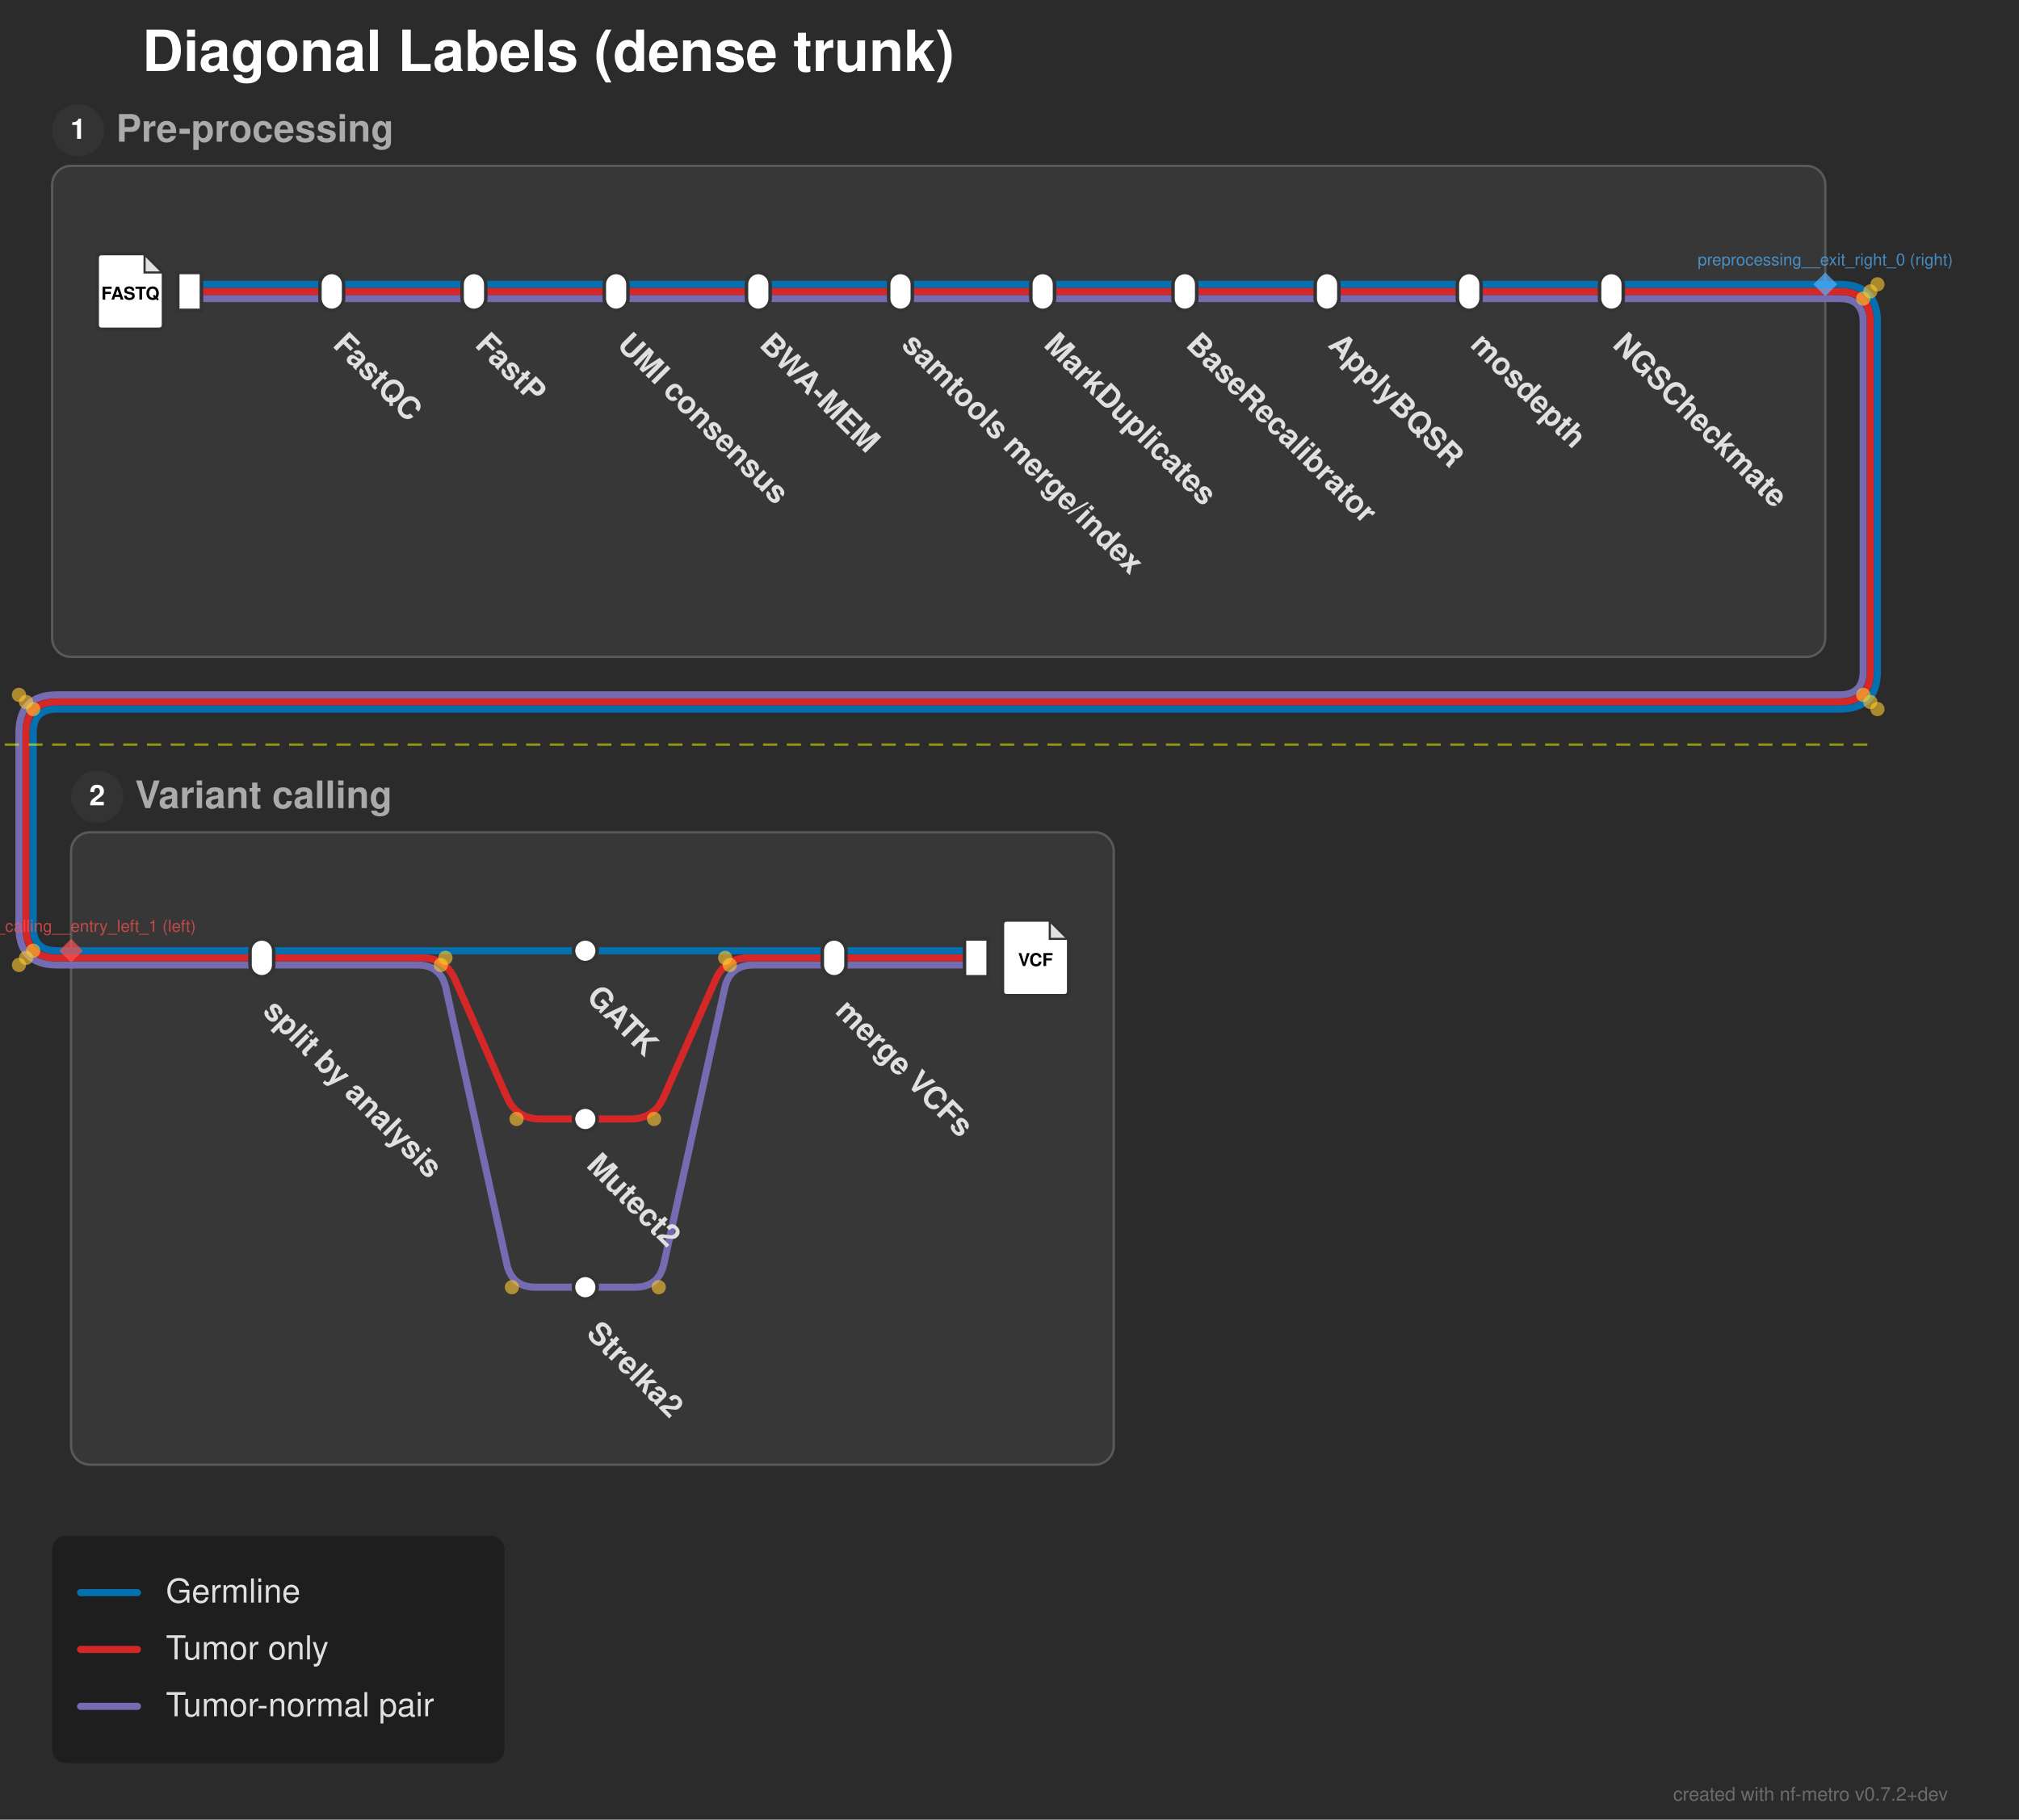
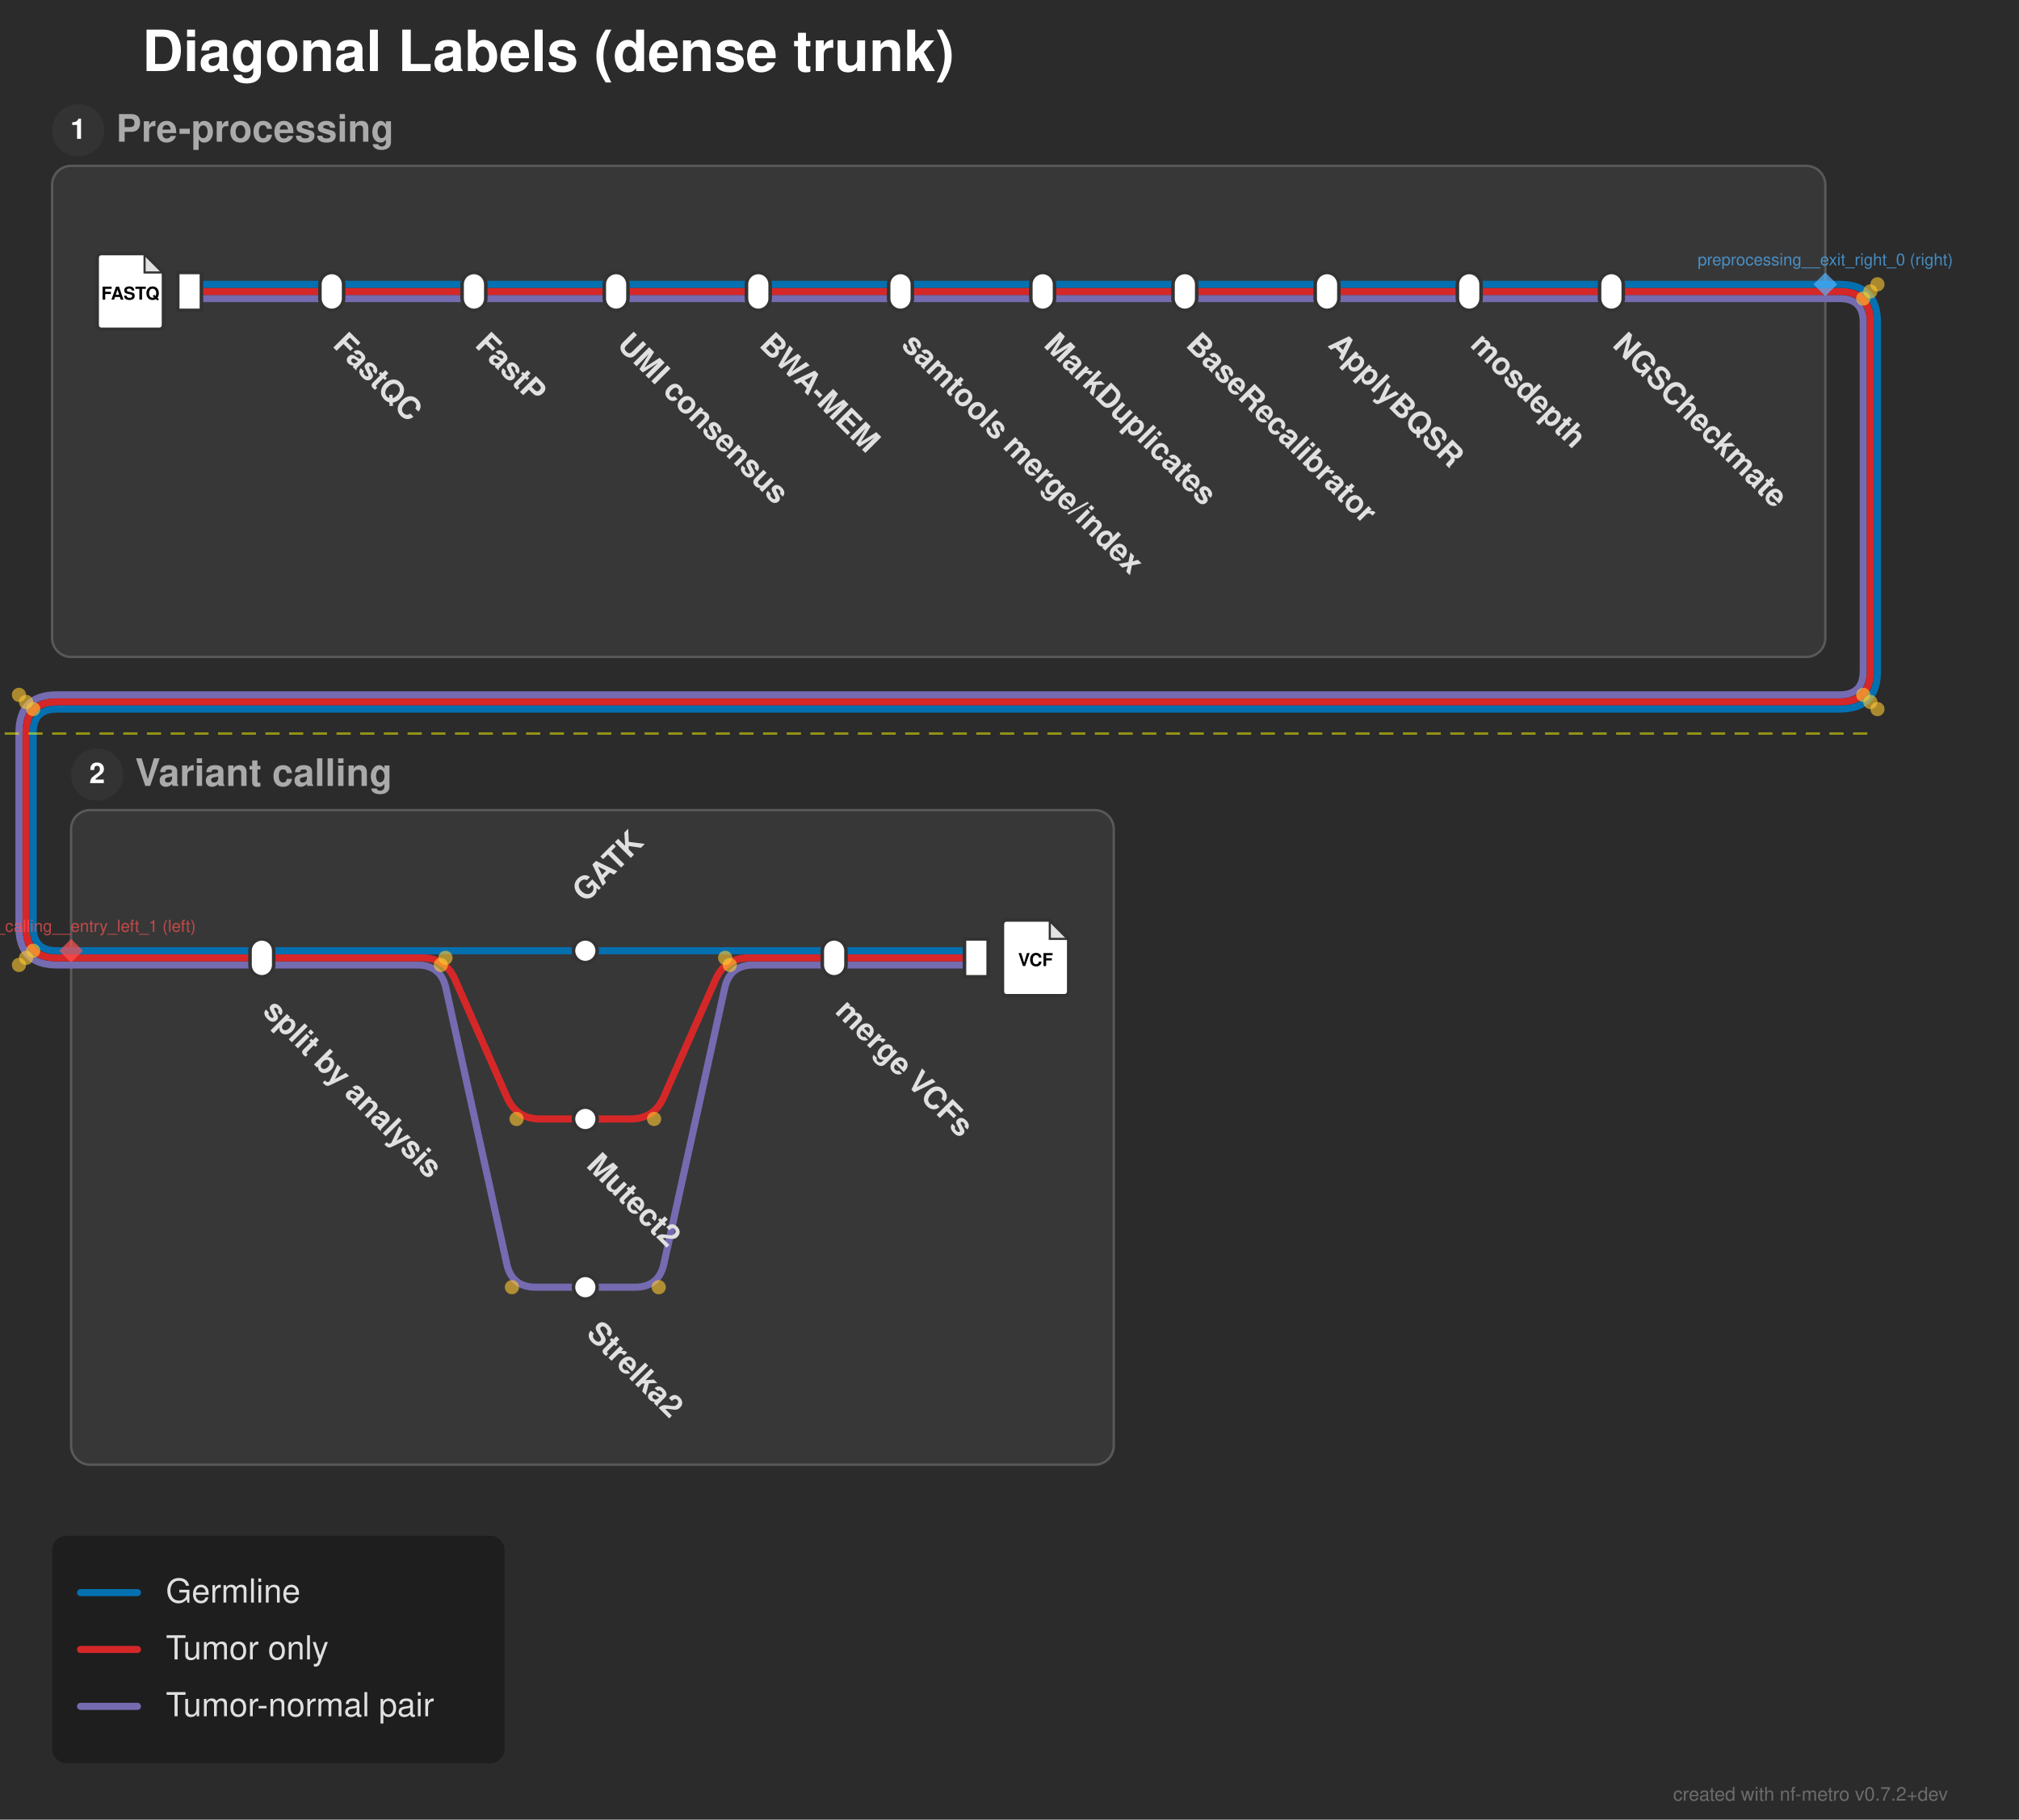
<svg xmlns="http://www.w3.org/2000/svg" width="852" height="768" viewBox="0 0 852 768">
  <defs>
</defs>
  <rect x="0" y="0" width="852" height="768" fill="#2b2b2b" />
  <text x="60.0" y="30.0" font-size="24.0" fill="#ffffff" font-family="'Helvetica Neue', Helvetica, Arial, sans-serif" font-weight="bold" class="nf-metro-title">Diagonal Labels (dense trunk)</text>
  <rect x="22.0" y="70.0" width="748.267" height="207.279" rx="8" ry="8" fill="#373737" stroke="#595959" stroke-width="1.0" class="nf-metro-section-box" data-section-id="preprocessing" data-section-lines="germline,somatic,tumor_only" />
  <circle cx="33.0" cy="55.0" r="11" fill="#333333" class="nf-metro-section-num-circle" data-section-id="preprocessing" />
  <text x="33.0" y="55.0" font-size="12" fill="#ffffff" font-family="'Helvetica Neue', Helvetica, Arial, sans-serif" font-weight="bold" text-anchor="middle" dy="0.3em" data-section-id="preprocessing">1</text>
  <text x="49.0" y="55.0" font-size="16.0" fill="#aaaaaa" font-family="'Helvetica Neue', Helvetica, Arial, sans-serif" font-weight="bold" dy="0.3em" class="nf-metro-section-label" data-section-id="preprocessing">Pre-processing</text>
-   <rect x="30.0" y="351.279" width="440.0" height="266.911" rx="8" ry="8" fill="#373737" stroke="#595959" stroke-width="1.0" class="nf-metro-section-box" data-section-id="variant_calling" data-section-lines="germline,somatic,tumor_only" />
-   <circle cx="41.0" cy="336.279" r="11" fill="#333333" class="nf-metro-section-num-circle" data-section-id="variant_calling" />
-   <text x="41.0" y="336.279" font-size="12" fill="#ffffff" font-family="'Helvetica Neue', Helvetica, Arial, sans-serif" font-weight="bold" text-anchor="middle" dy="0.3em" data-section-id="variant_calling">2</text>
-   <text x="57.0" y="336.279" font-size="16.0" fill="#aaaaaa" font-family="'Helvetica Neue', Helvetica, Arial, sans-serif" font-weight="bold" dy="0.3em" class="nf-metro-section-label" data-section-id="variant_calling">Variant calling</text>
+   <rect x="30.0" y="341.924" width="440.0" height="276.267" rx="8" ry="8" fill="#373737" stroke="#595959" stroke-width="1.0" class="nf-metro-section-box" data-section-id="variant_calling" data-section-lines="germline,somatic,tumor_only" />
+   <circle cx="41.0" cy="326.924" r="11" fill="#333333" class="nf-metro-section-num-circle" data-section-id="variant_calling" />
+   <text x="41.0" y="326.924" font-size="12" fill="#ffffff" font-family="'Helvetica Neue', Helvetica, Arial, sans-serif" font-weight="bold" text-anchor="middle" dy="0.3em" data-section-id="variant_calling">2</text>
+   <text x="57.0" y="326.924" font-size="16.0" fill="#aaaaaa" font-family="'Helvetica Neue', Helvetica, Arial, sans-serif" font-weight="bold" dy="0.3em" class="nf-metro-section-label" data-section-id="variant_calling">Variant calling</text>
  <path d="M80.0,126.0 L140.0,126.0" stroke="#756bb1" stroke-width="3.0" stroke-linecap="round" class="metro-line-somatic" data-line-id="somatic" />
  <path d="M140.0,126.0 L200.0,126.0" stroke="#756bb1" stroke-width="3.0" stroke-linecap="round" class="metro-line-somatic" data-line-id="somatic" />
  <path d="M200.0,126.0 L260.0,126.0" stroke="#756bb1" stroke-width="3.0" stroke-linecap="round" class="metro-line-somatic" data-line-id="somatic" />
  <path d="M260.0,126.0 L320.0,126.0" stroke="#756bb1" stroke-width="3.0" stroke-linecap="round" class="metro-line-somatic" data-line-id="somatic" />
  <path d="M320.0,126.0 L380.0,126.0" stroke="#756bb1" stroke-width="3.0" stroke-linecap="round" class="metro-line-somatic" data-line-id="somatic" />
  <path d="M380.0,126.0 L440.0,126.0" stroke="#756bb1" stroke-width="3.0" stroke-linecap="round" class="metro-line-somatic" data-line-id="somatic" />
  <path d="M440.0,126.0 L500.0,126.0" stroke="#756bb1" stroke-width="3.0" stroke-linecap="round" class="metro-line-somatic" data-line-id="somatic" />
  <path d="M500.0,126.0 L560.0,126.0" stroke="#756bb1" stroke-width="3.0" stroke-linecap="round" class="metro-line-somatic" data-line-id="somatic" />
  <path d="M560.0,126.0 L620.0,126.0" stroke="#756bb1" stroke-width="3.0" stroke-linecap="round" class="metro-line-somatic" data-line-id="somatic" />
  <path d="M620.0,126.0 L680.0,126.0" stroke="#756bb1" stroke-width="3.0" stroke-linecap="round" class="metro-line-somatic" data-line-id="somatic" />
  <path d="M110.5,407.279 L176.022,407.279 Q186.022,407.279,188.176,417.044 L213.868,533.514 Q216.022,543.279,226.022,543.279 L247.0,543.279" stroke="#756bb1" stroke-width="3.0" fill="none" stroke-linecap="round" stroke-linejoin="round" class="metro-line-somatic" data-line-id="somatic" />
  <path d="M247.0,543.279 L267.978,543.279 Q277.978,543.279,280.132,533.514 L305.824,417.044 Q307.978,407.279,317.978,407.279 L352.0,407.279" stroke="#756bb1" stroke-width="3.0" fill="none" stroke-linecap="round" stroke-linejoin="round" class="metro-line-somatic" data-line-id="somatic" />
  <path d="M352.0,407.279 L412.0,407.279" stroke="#756bb1" stroke-width="3.0" stroke-linecap="round" class="metro-line-somatic" data-line-id="somatic" />
  <path d="M680.0,126.0 L770.267,126.0" stroke="#756bb1" stroke-width="3.0" stroke-linecap="round" class="metro-line-somatic" data-line-id="somatic" />
  <path d="M30.0,407.279 L110.5,407.279" stroke="#756bb1" stroke-width="3.0" stroke-linecap="round" class="metro-line-somatic" data-line-id="somatic" />
  <path d="M770.267,126.0 L776.267,126.0 Q786.267,126.0,786.267,136.0 L786.267,283.279 Q786.267,293.279,776.267,293.279 L24.0,293.279 Q8.0,293.279,8.0,309.279 L8.0,391.279 Q8.0,407.279,24.0,407.279 L30.0,407.279" stroke="#756bb1" stroke-width="3.0" fill="none" stroke-linecap="round" stroke-linejoin="round" class="metro-line-somatic" data-line-id="somatic" />
  <path d="M80.0,123.0 L140.0,123.0" stroke="#d62728" stroke-width="3.0" stroke-linecap="round" class="metro-line-tumor_only" data-line-id="tumor_only" />
  <path d="M140.0,123.0 L200.0,123.0" stroke="#d62728" stroke-width="3.0" stroke-linecap="round" class="metro-line-tumor_only" data-line-id="tumor_only" />
  <path d="M200.0,123.0 L260.0,123.0" stroke="#d62728" stroke-width="3.0" stroke-linecap="round" class="metro-line-tumor_only" data-line-id="tumor_only" />
  <path d="M260.0,123.0 L320.0,123.0" stroke="#d62728" stroke-width="3.0" stroke-linecap="round" class="metro-line-tumor_only" data-line-id="tumor_only" />
  <path d="M320.0,123.0 L380.0,123.0" stroke="#d62728" stroke-width="3.0" stroke-linecap="round" class="metro-line-tumor_only" data-line-id="tumor_only" />
  <path d="M380.0,123.0 L440.0,123.0" stroke="#d62728" stroke-width="3.0" stroke-linecap="round" class="metro-line-tumor_only" data-line-id="tumor_only" />
  <path d="M440.0,123.0 L500.0,123.0" stroke="#d62728" stroke-width="3.0" stroke-linecap="round" class="metro-line-tumor_only" data-line-id="tumor_only" />
  <path d="M500.0,123.0 L560.0,123.0" stroke="#d62728" stroke-width="3.0" stroke-linecap="round" class="metro-line-tumor_only" data-line-id="tumor_only" />
  <path d="M560.0,123.0 L620.0,123.0" stroke="#d62728" stroke-width="3.0" stroke-linecap="round" class="metro-line-tumor_only" data-line-id="tumor_only" />
  <path d="M620.0,123.0 L680.0,123.0" stroke="#d62728" stroke-width="3.0" stroke-linecap="round" class="metro-line-tumor_only" data-line-id="tumor_only" />
  <path d="M110.5,404.279 L177.978,404.279 Q187.978,404.279,192.014,413.428 L213.941,463.13 Q217.978,472.279,227.978,472.279 L247.0,472.279" stroke="#d62728" stroke-width="3.0" fill="none" stroke-linecap="round" stroke-linejoin="round" class="metro-line-tumor_only" data-line-id="tumor_only" />
  <path d="M247.0,472.279 L266.022,472.279 Q276.022,472.279,280.059,463.13 L301.986,413.428 Q306.022,404.279,316.022,404.279 L352.0,404.279" stroke="#d62728" stroke-width="3.0" fill="none" stroke-linecap="round" stroke-linejoin="round" class="metro-line-tumor_only" data-line-id="tumor_only" />
  <path d="M352.0,404.279 L412.0,404.279" stroke="#d62728" stroke-width="3.0" stroke-linecap="round" class="metro-line-tumor_only" data-line-id="tumor_only" />
  <path d="M680.0,123.0 L770.267,123.0" stroke="#d62728" stroke-width="3.0" stroke-linecap="round" class="metro-line-tumor_only" data-line-id="tumor_only" />
  <path d="M30.0,404.279 L110.5,404.279" stroke="#d62728" stroke-width="3.0" stroke-linecap="round" class="metro-line-tumor_only" data-line-id="tumor_only" />
  <path d="M770.267,123.0 L776.267,123.0 Q789.267,123.0,789.267,136.0 L789.267,283.279 Q789.267,296.279,776.267,296.279 L24.0,296.279 Q11.0,296.279,11.0,309.279 L11.0,391.279 Q11.0,404.279,24.0,404.279 L30.0,404.279" stroke="#d62728" stroke-width="3.0" fill="none" stroke-linecap="round" stroke-linejoin="round" class="metro-line-tumor_only" data-line-id="tumor_only" />
  <path d="M80.0,120.0 L140.0,120.0" stroke="#0570b0" stroke-width="3.0" stroke-linecap="round" class="metro-line-germline" data-line-id="germline" />
  <path d="M140.0,120.0 L200.0,120.0" stroke="#0570b0" stroke-width="3.0" stroke-linecap="round" class="metro-line-germline" data-line-id="germline" />
  <path d="M200.0,120.0 L260.0,120.0" stroke="#0570b0" stroke-width="3.0" stroke-linecap="round" class="metro-line-germline" data-line-id="germline" />
  <path d="M260.0,120.0 L320.0,120.0" stroke="#0570b0" stroke-width="3.0" stroke-linecap="round" class="metro-line-germline" data-line-id="germline" />
  <path d="M320.0,120.0 L380.0,120.0" stroke="#0570b0" stroke-width="3.0" stroke-linecap="round" class="metro-line-germline" data-line-id="germline" />
  <path d="M380.0,120.0 L440.0,120.0" stroke="#0570b0" stroke-width="3.0" stroke-linecap="round" class="metro-line-germline" data-line-id="germline" />
  <path d="M440.0,120.0 L500.0,120.0" stroke="#0570b0" stroke-width="3.0" stroke-linecap="round" class="metro-line-germline" data-line-id="germline" />
  <path d="M500.0,120.0 L560.0,120.0" stroke="#0570b0" stroke-width="3.0" stroke-linecap="round" class="metro-line-germline" data-line-id="germline" />
  <path d="M560.0,120.0 L620.0,120.0" stroke="#0570b0" stroke-width="3.0" stroke-linecap="round" class="metro-line-germline" data-line-id="germline" />
  <path d="M620.0,120.0 L680.0,120.0" stroke="#0570b0" stroke-width="3.0" stroke-linecap="round" class="metro-line-germline" data-line-id="germline" />
  <path d="M110.5,401.279 L247.0,401.279" stroke="#0570b0" stroke-width="3.0" stroke-linecap="round" class="metro-line-germline" data-line-id="germline" />
  <path d="M247.0,401.279 L352.0,401.279" stroke="#0570b0" stroke-width="3.0" stroke-linecap="round" class="metro-line-germline" data-line-id="germline" />
  <path d="M352.0,401.279 L412.0,401.279" stroke="#0570b0" stroke-width="3.0" stroke-linecap="round" class="metro-line-germline" data-line-id="germline" />
  <path d="M680.0,120.0 L770.267,120.0" stroke="#0570b0" stroke-width="3.0" stroke-linecap="round" class="metro-line-germline" data-line-id="germline" />
  <path d="M30.0,401.279 L110.5,401.279" stroke="#0570b0" stroke-width="3.0" stroke-linecap="round" class="metro-line-germline" data-line-id="germline" />
  <path d="M770.267,120.0 L776.267,120.0 Q792.267,120.0,792.267,136.0 L792.267,283.279 Q792.267,299.279,776.267,299.279 L24.0,299.279 Q14.0,299.279,14.0,309.279 L14.0,391.279 Q14.0,401.279,24.0,401.279 L30.0,401.279" stroke="#0570b0" stroke-width="3.0" fill="none" stroke-linecap="round" stroke-linejoin="round" class="metro-line-germline" data-line-id="germline" />
  <rect x="75.0" y="115.0" width="10.0" height="16.0" fill="#ffffff" stroke="#333333" stroke-width="1.5" class="nf-metro-station" data-station-id="fastq_in" data-station-lines="germline,somatic,tumor_only" data-station-label="fastq_in" data-section-id="preprocessing" data-section-name="Pre-processing" />
  <g data-station-id="fastq_in">
    <path d="M43.0,107.0 L61.0,107.0 L69.0,115.0 L69.0,137.0 Q69.0,139.0,67.0,139.0 L43.0,139.0 Q41.0,139.0,41.0,137.0 L41.0,109.0 Q41.0,107.0,43.0,107.0 Z" fill="#ffffff" stroke="#333333" stroke-width="1.5" stroke-linejoin="round" />
    <path d="M61.0,107.0 L61.0,115.0 L69.0,115.0 Z" fill="#333333" opacity="0.15" stroke="none" />
    <path d="M61.0,107.0 L61.0,115.0 L69.0,115.0" fill="none" stroke="#333333" stroke-width="0.9" />
    <text x="55.0" y="124.2" font-size="7.5" fill="#000000" font-family="'Helvetica Neue', Helvetica, Arial, sans-serif" font-weight="bold" text-anchor="middle" dy="0.3em">FASTQ</text>
  </g>
  <rect x="135.0" y="115.0" width="10.0" height="16.0" rx="5.0" ry="5.0" fill="#ffffff" stroke="#333333" stroke-width="1.5" class="nf-metro-station" data-station-id="fastqc" data-station-lines="germline,somatic,tumor_only" data-station-label="FastQC" data-section-id="preprocessing" data-section-name="Pre-processing" />
  <rect x="195.0" y="115.0" width="10.0" height="16.0" rx="5.0" ry="5.0" fill="#ffffff" stroke="#333333" stroke-width="1.5" class="nf-metro-station" data-station-id="fastp" data-station-lines="germline,somatic,tumor_only" data-station-label="FastP" data-section-id="preprocessing" data-section-name="Pre-processing" />
  <rect x="255.0" y="115.0" width="10.0" height="16.0" rx="5.0" ry="5.0" fill="#ffffff" stroke="#333333" stroke-width="1.5" class="nf-metro-station" data-station-id="umi" data-station-lines="germline,somatic,tumor_only" data-station-label="UMI consensus" data-section-id="preprocessing" data-section-name="Pre-processing" />
  <rect x="315.0" y="115.0" width="10.0" height="16.0" rx="5.0" ry="5.0" fill="#ffffff" stroke="#333333" stroke-width="1.5" class="nf-metro-station" data-station-id="bwa" data-station-lines="germline,somatic,tumor_only" data-station-label="BWA-MEM" data-section-id="preprocessing" data-section-name="Pre-processing" />
  <rect x="375.0" y="115.0" width="10.0" height="16.0" rx="5.0" ry="5.0" fill="#ffffff" stroke="#333333" stroke-width="1.5" class="nf-metro-station" data-station-id="merge_index" data-station-lines="germline,somatic,tumor_only" data-station-label="samtools merge/index" data-section-id="preprocessing" data-section-name="Pre-processing" />
  <rect x="435.0" y="115.0" width="10.0" height="16.0" rx="5.0" ry="5.0" fill="#ffffff" stroke="#333333" stroke-width="1.5" class="nf-metro-station" data-station-id="markdup" data-station-lines="germline,somatic,tumor_only" data-station-label="MarkDuplicates" data-section-id="preprocessing" data-section-name="Pre-processing" />
  <rect x="495.0" y="115.0" width="10.0" height="16.0" rx="5.0" ry="5.0" fill="#ffffff" stroke="#333333" stroke-width="1.5" class="nf-metro-station" data-station-id="bqsr" data-station-lines="germline,somatic,tumor_only" data-station-label="BaseRecalibrator" data-section-id="preprocessing" data-section-name="Pre-processing" />
  <rect x="555.0" y="115.0" width="10.0" height="16.0" rx="5.0" ry="5.0" fill="#ffffff" stroke="#333333" stroke-width="1.5" class="nf-metro-station" data-station-id="applybqsr" data-station-lines="germline,somatic,tumor_only" data-station-label="ApplyBQSR" data-section-id="preprocessing" data-section-name="Pre-processing" />
  <rect x="615.0" y="115.0" width="10.0" height="16.0" rx="5.0" ry="5.0" fill="#ffffff" stroke="#333333" stroke-width="1.5" class="nf-metro-station" data-station-id="mosdepth" data-station-lines="germline,somatic,tumor_only" data-station-label="mosdepth" data-section-id="preprocessing" data-section-name="Pre-processing" />
  <rect x="675.0" y="115.0" width="10.0" height="16.0" rx="5.0" ry="5.0" fill="#ffffff" stroke="#333333" stroke-width="1.5" class="nf-metro-station" data-station-id="ngscheckmate" data-station-lines="germline,somatic,tumor_only" data-station-label="NGSCheckmate" data-section-id="preprocessing" data-section-name="Pre-processing" />
  <rect x="105.5" y="396.279" width="10.0" height="16.0" rx="5.0" ry="5.0" fill="#ffffff" stroke="#333333" stroke-width="1.5" class="nf-metro-station" data-station-id="split" data-station-lines="germline,somatic,tumor_only" data-station-label="split by analysis" data-section-id="variant_calling" data-section-name="Variant calling" />
  <rect x="242.0" y="396.279" width="10.0" height="10.0" rx="5.0" ry="5.0" fill="#ffffff" stroke="#333333" stroke-width="1.5" class="nf-metro-station" data-station-id="deepvariant" data-station-lines="germline" data-station-label="GATK" data-section-id="variant_calling" data-section-name="Variant calling" />
  <rect x="242.0" y="467.279" width="10.0" height="10.0" rx="5.0" ry="5.0" fill="#ffffff" stroke="#333333" stroke-width="1.5" class="nf-metro-station" data-station-id="mutect" data-station-lines="tumor_only" data-station-label="Mutect2" data-section-id="variant_calling" data-section-name="Variant calling" />
  <rect x="242.0" y="538.279" width="10.0" height="10.0" rx="5.0" ry="5.0" fill="#ffffff" stroke="#333333" stroke-width="1.5" class="nf-metro-station" data-station-id="strelka" data-station-lines="somatic" data-station-label="Strelka2" data-section-id="variant_calling" data-section-name="Variant calling" />
  <rect x="347.0" y="396.279" width="10.0" height="16.0" rx="5.0" ry="5.0" fill="#ffffff" stroke="#333333" stroke-width="1.5" class="nf-metro-station" data-station-id="merge_vcf" data-station-lines="germline,somatic,tumor_only" data-station-label="merge VCFs" data-section-id="variant_calling" data-section-name="Variant calling" />
  <rect x="407.0" y="396.279" width="10.0" height="16.0" fill="#ffffff" stroke="#333333" stroke-width="1.5" class="nf-metro-station" data-station-id="vcf_out" data-station-lines="germline,somatic,tumor_only" data-station-label="vcf_out" data-section-id="variant_calling" data-section-name="Variant calling" />
  <g data-station-id="vcf_out">
    <path d="M425.0,388.279 L443.0,388.279 L451.0,396.279 L451.0,418.279 Q451.0,420.279,449.0,420.279 L425.0,420.279 Q423.0,420.279,423.0,418.279 L423.0,390.279 Q423.0,388.279,425.0,388.279 Z" fill="#ffffff" stroke="#333333" stroke-width="1.5" stroke-linejoin="round" />
    <path d="M443.0,388.279 L443.0,396.279 L451.0,396.279 Z" fill="#333333" opacity="0.15" stroke="none" />
    <path d="M443.0,388.279 L443.0,396.279 L451.0,396.279" fill="none" stroke="#333333" stroke-width="0.9" />
    <text x="437.0" y="405.479" font-size="7.5" fill="#000000" font-family="'Helvetica Neue', Helvetica, Arial, sans-serif" font-weight="bold" text-anchor="middle" dy="0.3em">VCF</text>
  </g>
  <text x="110.5" y="427.279" font-size="13.0" fill="#e0e0e0" font-family="'Helvetica Neue', Helvetica, Arial, sans-serif" font-weight="bold" text-anchor="start" dominant-baseline="auto" transform="rotate(45.0,110.5,427.279)" data-station-id="split" class="nf-metro-station-label">split by analysis</text>
  <text x="140.0" y="146.0" font-size="13.0" fill="#e0e0e0" font-family="'Helvetica Neue', Helvetica, Arial, sans-serif" font-weight="bold" text-anchor="start" dominant-baseline="auto" transform="rotate(45.0,140.0,146.0)" data-station-id="fastqc" class="nf-metro-station-label">FastQC</text>
-   <text x="247.0" y="421.279" font-size="13.0" fill="#e0e0e0" font-family="'Helvetica Neue', Helvetica, Arial, sans-serif" font-weight="bold" text-anchor="start" dominant-baseline="auto" transform="rotate(45.0,247.0,421.279)" data-station-id="deepvariant" class="nf-metro-station-label">GATK</text>
+   <text x="247.0" y="381.279" font-size="13.0" fill="#e0e0e0" font-family="'Helvetica Neue', Helvetica, Arial, sans-serif" font-weight="bold" text-anchor="start" dominant-baseline="auto" transform="rotate(-45.0,247.0,381.279)" data-station-id="deepvariant" class="nf-metro-station-label">GATK</text>
  <text x="247.0" y="492.279" font-size="13.0" fill="#e0e0e0" font-family="'Helvetica Neue', Helvetica, Arial, sans-serif" font-weight="bold" text-anchor="start" dominant-baseline="auto" transform="rotate(45.0,247.0,492.279)" data-station-id="mutect" class="nf-metro-station-label">Mutect2</text>
  <text x="247.0" y="563.279" font-size="13.0" fill="#e0e0e0" font-family="'Helvetica Neue', Helvetica, Arial, sans-serif" font-weight="bold" text-anchor="start" dominant-baseline="auto" transform="rotate(45.0,247.0,563.279)" data-station-id="strelka" class="nf-metro-station-label">Strelka2</text>
  <text x="200.0" y="146.0" font-size="13.0" fill="#e0e0e0" font-family="'Helvetica Neue', Helvetica, Arial, sans-serif" font-weight="bold" text-anchor="start" dominant-baseline="auto" transform="rotate(45.0,200.0,146.0)" data-station-id="fastp" class="nf-metro-station-label">FastP</text>
  <text x="352.0" y="427.279" font-size="13.0" fill="#e0e0e0" font-family="'Helvetica Neue', Helvetica, Arial, sans-serif" font-weight="bold" text-anchor="start" dominant-baseline="auto" transform="rotate(45.0,352.0,427.279)" data-station-id="merge_vcf" class="nf-metro-station-label">merge VCFs</text>
  <text x="260.0" y="146.0" font-size="13.0" fill="#e0e0e0" font-family="'Helvetica Neue', Helvetica, Arial, sans-serif" font-weight="bold" text-anchor="start" dominant-baseline="auto" transform="rotate(45.0,260.0,146.0)" data-station-id="umi" class="nf-metro-station-label">UMI consensus</text>
  <text x="320.0" y="146.0" font-size="13.0" fill="#e0e0e0" font-family="'Helvetica Neue', Helvetica, Arial, sans-serif" font-weight="bold" text-anchor="start" dominant-baseline="auto" transform="rotate(45.0,320.0,146.0)" data-station-id="bwa" class="nf-metro-station-label">BWA-MEM</text>
  <text x="380.0" y="146.0" font-size="13.0" fill="#e0e0e0" font-family="'Helvetica Neue', Helvetica, Arial, sans-serif" font-weight="bold" text-anchor="start" dominant-baseline="auto" transform="rotate(45.0,380.0,146.0)" data-station-id="merge_index" class="nf-metro-station-label">samtools merge/index</text>
  <text x="440.0" y="146.0" font-size="13.0" fill="#e0e0e0" font-family="'Helvetica Neue', Helvetica, Arial, sans-serif" font-weight="bold" text-anchor="start" dominant-baseline="auto" transform="rotate(45.0,440.0,146.0)" data-station-id="markdup" class="nf-metro-station-label">MarkDuplicates</text>
  <text x="500.0" y="146.0" font-size="13.0" fill="#e0e0e0" font-family="'Helvetica Neue', Helvetica, Arial, sans-serif" font-weight="bold" text-anchor="start" dominant-baseline="auto" transform="rotate(45.0,500.0,146.0)" data-station-id="bqsr" class="nf-metro-station-label">BaseRecalibrator</text>
  <text x="560.0" y="146.0" font-size="13.0" fill="#e0e0e0" font-family="'Helvetica Neue', Helvetica, Arial, sans-serif" font-weight="bold" text-anchor="start" dominant-baseline="auto" transform="rotate(45.0,560.0,146.0)" data-station-id="applybqsr" class="nf-metro-station-label">ApplyBQSR</text>
  <text x="620.0" y="146.0" font-size="13.0" fill="#e0e0e0" font-family="'Helvetica Neue', Helvetica, Arial, sans-serif" font-weight="bold" text-anchor="start" dominant-baseline="auto" transform="rotate(45.0,620.0,146.0)" data-station-id="mosdepth" class="nf-metro-station-label">mosdepth</text>
  <text x="680.0" y="146.0" font-size="13.0" fill="#e0e0e0" font-family="'Helvetica Neue', Helvetica, Arial, sans-serif" font-weight="bold" text-anchor="start" dominant-baseline="auto" transform="rotate(45.0,680.0,146.0)" data-station-id="ngscheckmate" class="nf-metro-station-label">NGSCheckmate</text>
  <circle cx="187.978" cy="404.279" r="3.0" fill="rgba(255, 200, 50, 0.6)" />
  <circle cx="217.978" cy="472.279" r="3.0" fill="rgba(255, 200, 50, 0.6)" />
  <circle cx="186.022" cy="407.279" r="3.0" fill="rgba(255, 200, 50, 0.6)" />
  <circle cx="216.022" cy="543.279" r="3.0" fill="rgba(255, 200, 50, 0.6)" />
  <circle cx="276.022" cy="472.279" r="3.0" fill="rgba(255, 200, 50, 0.6)" />
  <circle cx="306.022" cy="404.279" r="3.0" fill="rgba(255, 200, 50, 0.6)" />
  <circle cx="277.978" cy="543.279" r="3.0" fill="rgba(255, 200, 50, 0.6)" />
  <circle cx="307.978" cy="407.279" r="3.0" fill="rgba(255, 200, 50, 0.6)" />
  <circle cx="792.267" cy="120.0" r="3.0" fill="rgba(255, 200, 50, 0.6)" />
  <circle cx="792.267" cy="299.279" r="3.0" fill="rgba(255, 200, 50, 0.6)" />
  <circle cx="14.0" cy="299.279" r="3.0" fill="rgba(255, 200, 50, 0.6)" />
  <circle cx="14.0" cy="401.279" r="3.0" fill="rgba(255, 200, 50, 0.6)" />
  <circle cx="789.267" cy="123.0" r="3.0" fill="rgba(255, 200, 50, 0.6)" />
  <circle cx="789.267" cy="296.279" r="3.0" fill="rgba(255, 200, 50, 0.6)" />
  <circle cx="11.0" cy="296.279" r="3.0" fill="rgba(255, 200, 50, 0.6)" />
  <circle cx="11.0" cy="404.279" r="3.0" fill="rgba(255, 200, 50, 0.6)" />
  <circle cx="786.267" cy="126.0" r="3.0" fill="rgba(255, 200, 50, 0.6)" />
  <circle cx="786.267" cy="293.279" r="3.0" fill="rgba(255, 200, 50, 0.6)" />
  <circle cx="8.0" cy="293.279" r="3.0" fill="rgba(255, 200, 50, 0.6)" />
  <circle cx="8.0" cy="407.279" r="3.0" fill="rgba(255, 200, 50, 0.6)" />
  <path d="M770.267,115.0 L775.267,120.0 L770.267,125.0 L765.267,120.0 Z" fill="rgba(80, 180, 255, 0.7)" stroke="none" />
  <text x="770.267" y="112.0" font-size="7" fill="rgba(80, 180, 255, 0.7)" font-family="'Helvetica Neue', Helvetica, Arial, sans-serif" text-anchor="middle" dominant-baseline="auto">preprocessing__exit_right_0 (right)</text>
  <path d="M30.0,396.279 L35.0,401.279 L30.0,406.279 L25.0,401.279 Z" fill="rgba(255, 80, 80, 0.7)" stroke="none" />
  <text x="30.0" y="393.279" font-size="7" fill="rgba(255, 80, 80, 0.7)" font-family="'Helvetica Neue', Helvetica, Arial, sans-serif" text-anchor="middle" dominant-baseline="auto">variant_calling__entry_left_1 (left)</text>
-   <path d="M2.0,314.279 L790.267,314.279" stroke="rgba(255, 255, 0, 0.5)" stroke-width="1" stroke-dasharray="6,4" />
-   <text x="-2.0" y="314.279" font-size="7" fill="rgba(255, 255, 0, 0.5)" font-family="'Helvetica Neue', Helvetica, Arial, sans-serif" text-anchor="end">row 0|1</text>
+   <path d="M2.0,309.601 L790.267,309.601" stroke="rgba(255, 255, 0, 0.5)" stroke-width="1" stroke-dasharray="6,4" />
+   <text x="-2.0" y="309.601" font-size="7" fill="rgba(255, 255, 0, 0.5)" font-family="'Helvetica Neue', Helvetica, Arial, sans-serif" text-anchor="end">row 0|1</text>
  <rect x="22.0" y="648.191" width="190.9" height="96.0" rx="6" ry="6" fill="rgba(0, 0, 0, 0.3)" />
  <path d="M34.0,672.191 L58.0,672.191" stroke="#0570b0" stroke-width="3.0" stroke-linecap="round" />
  <text x="70.0" y="672.191" font-size="14.0" fill="#e0e0e0" font-family="'Helvetica Neue', Helvetica, Arial, sans-serif" dy="0.3em">Germline</text>
  <path d="M34.0,696.191 L58.0,696.191" stroke="#d62728" stroke-width="3.0" stroke-linecap="round" />
  <text x="70.0" y="696.191" font-size="14.0" fill="#e0e0e0" font-family="'Helvetica Neue', Helvetica, Arial, sans-serif" dy="0.3em">Tumor only</text>
  <path d="M34.0,720.191 L58.0,720.191" stroke="#756bb1" stroke-width="3.0" stroke-linecap="round" />
  <text x="70.0" y="720.191" font-size="14.0" fill="#e0e0e0" font-family="'Helvetica Neue', Helvetica, Arial, sans-serif" dy="0.3em">Tumor-normal pair</text>
  <text x="822.0" y="760.0" font-size="8" fill="rgba(150, 150, 150, 0.6)" font-family="'Helvetica Neue', Helvetica, Arial, sans-serif" text-anchor="end">created with nf-metro v0.7.2+dev</text>
</svg>
